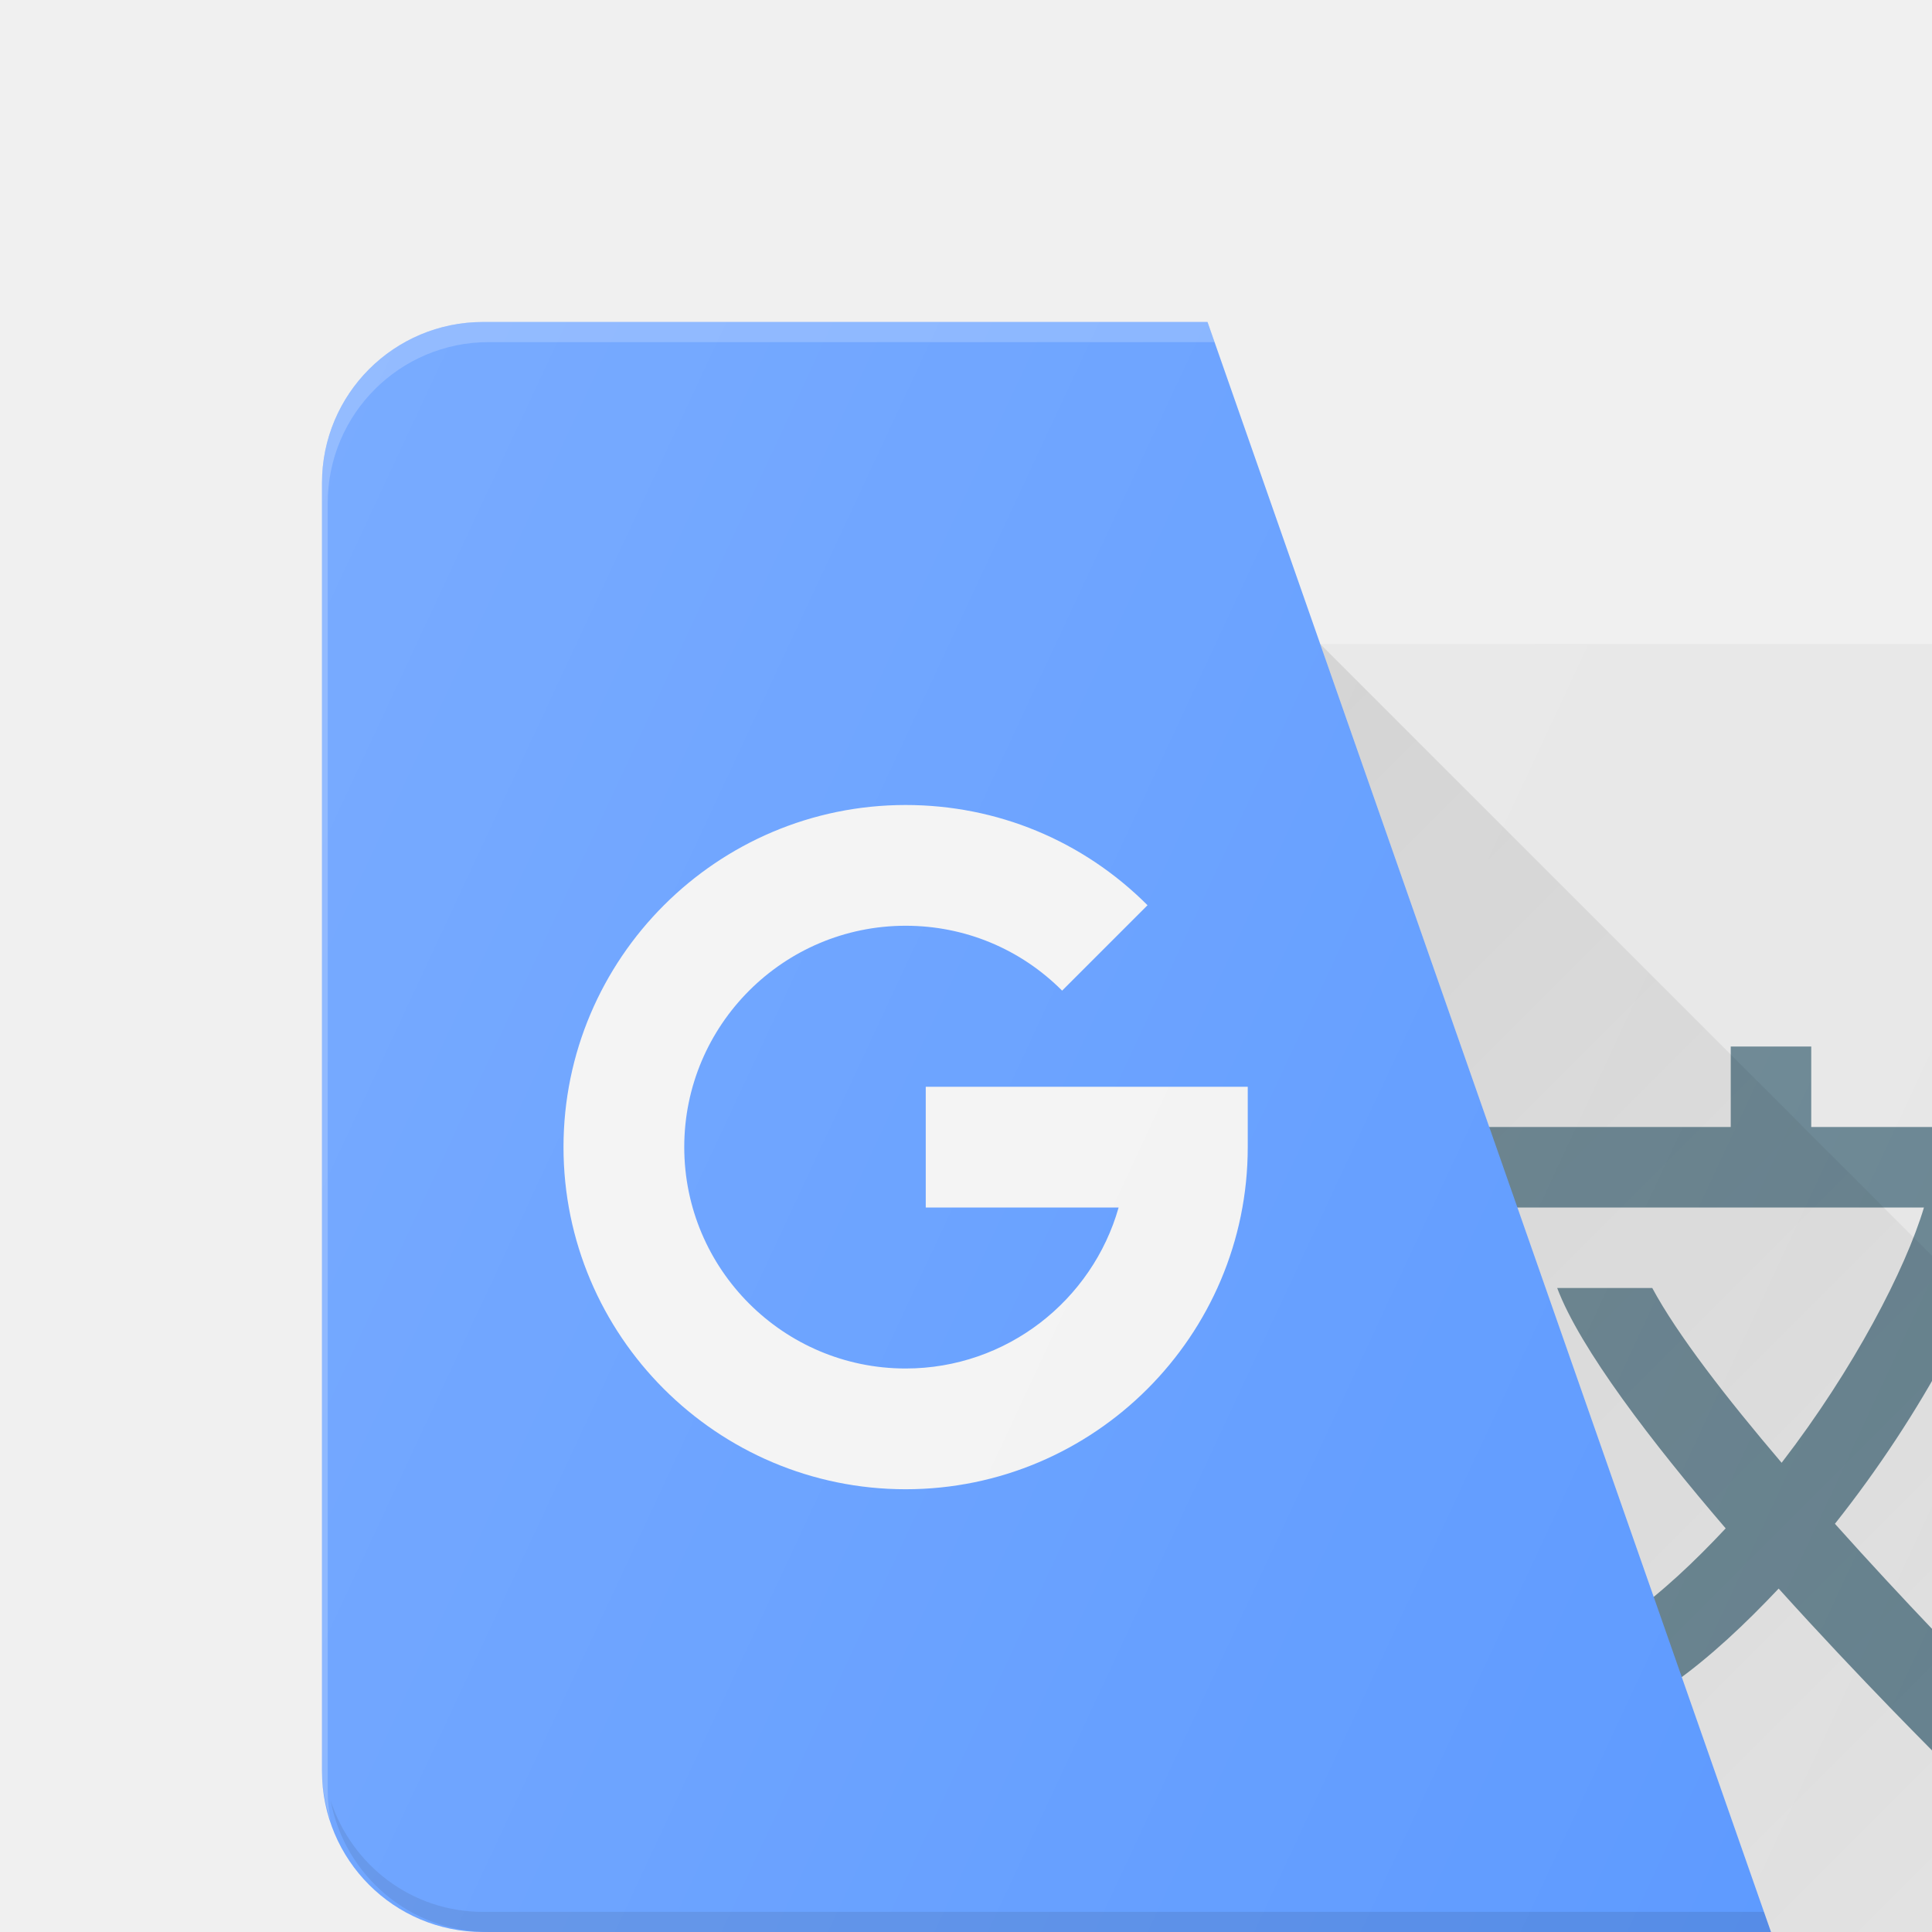
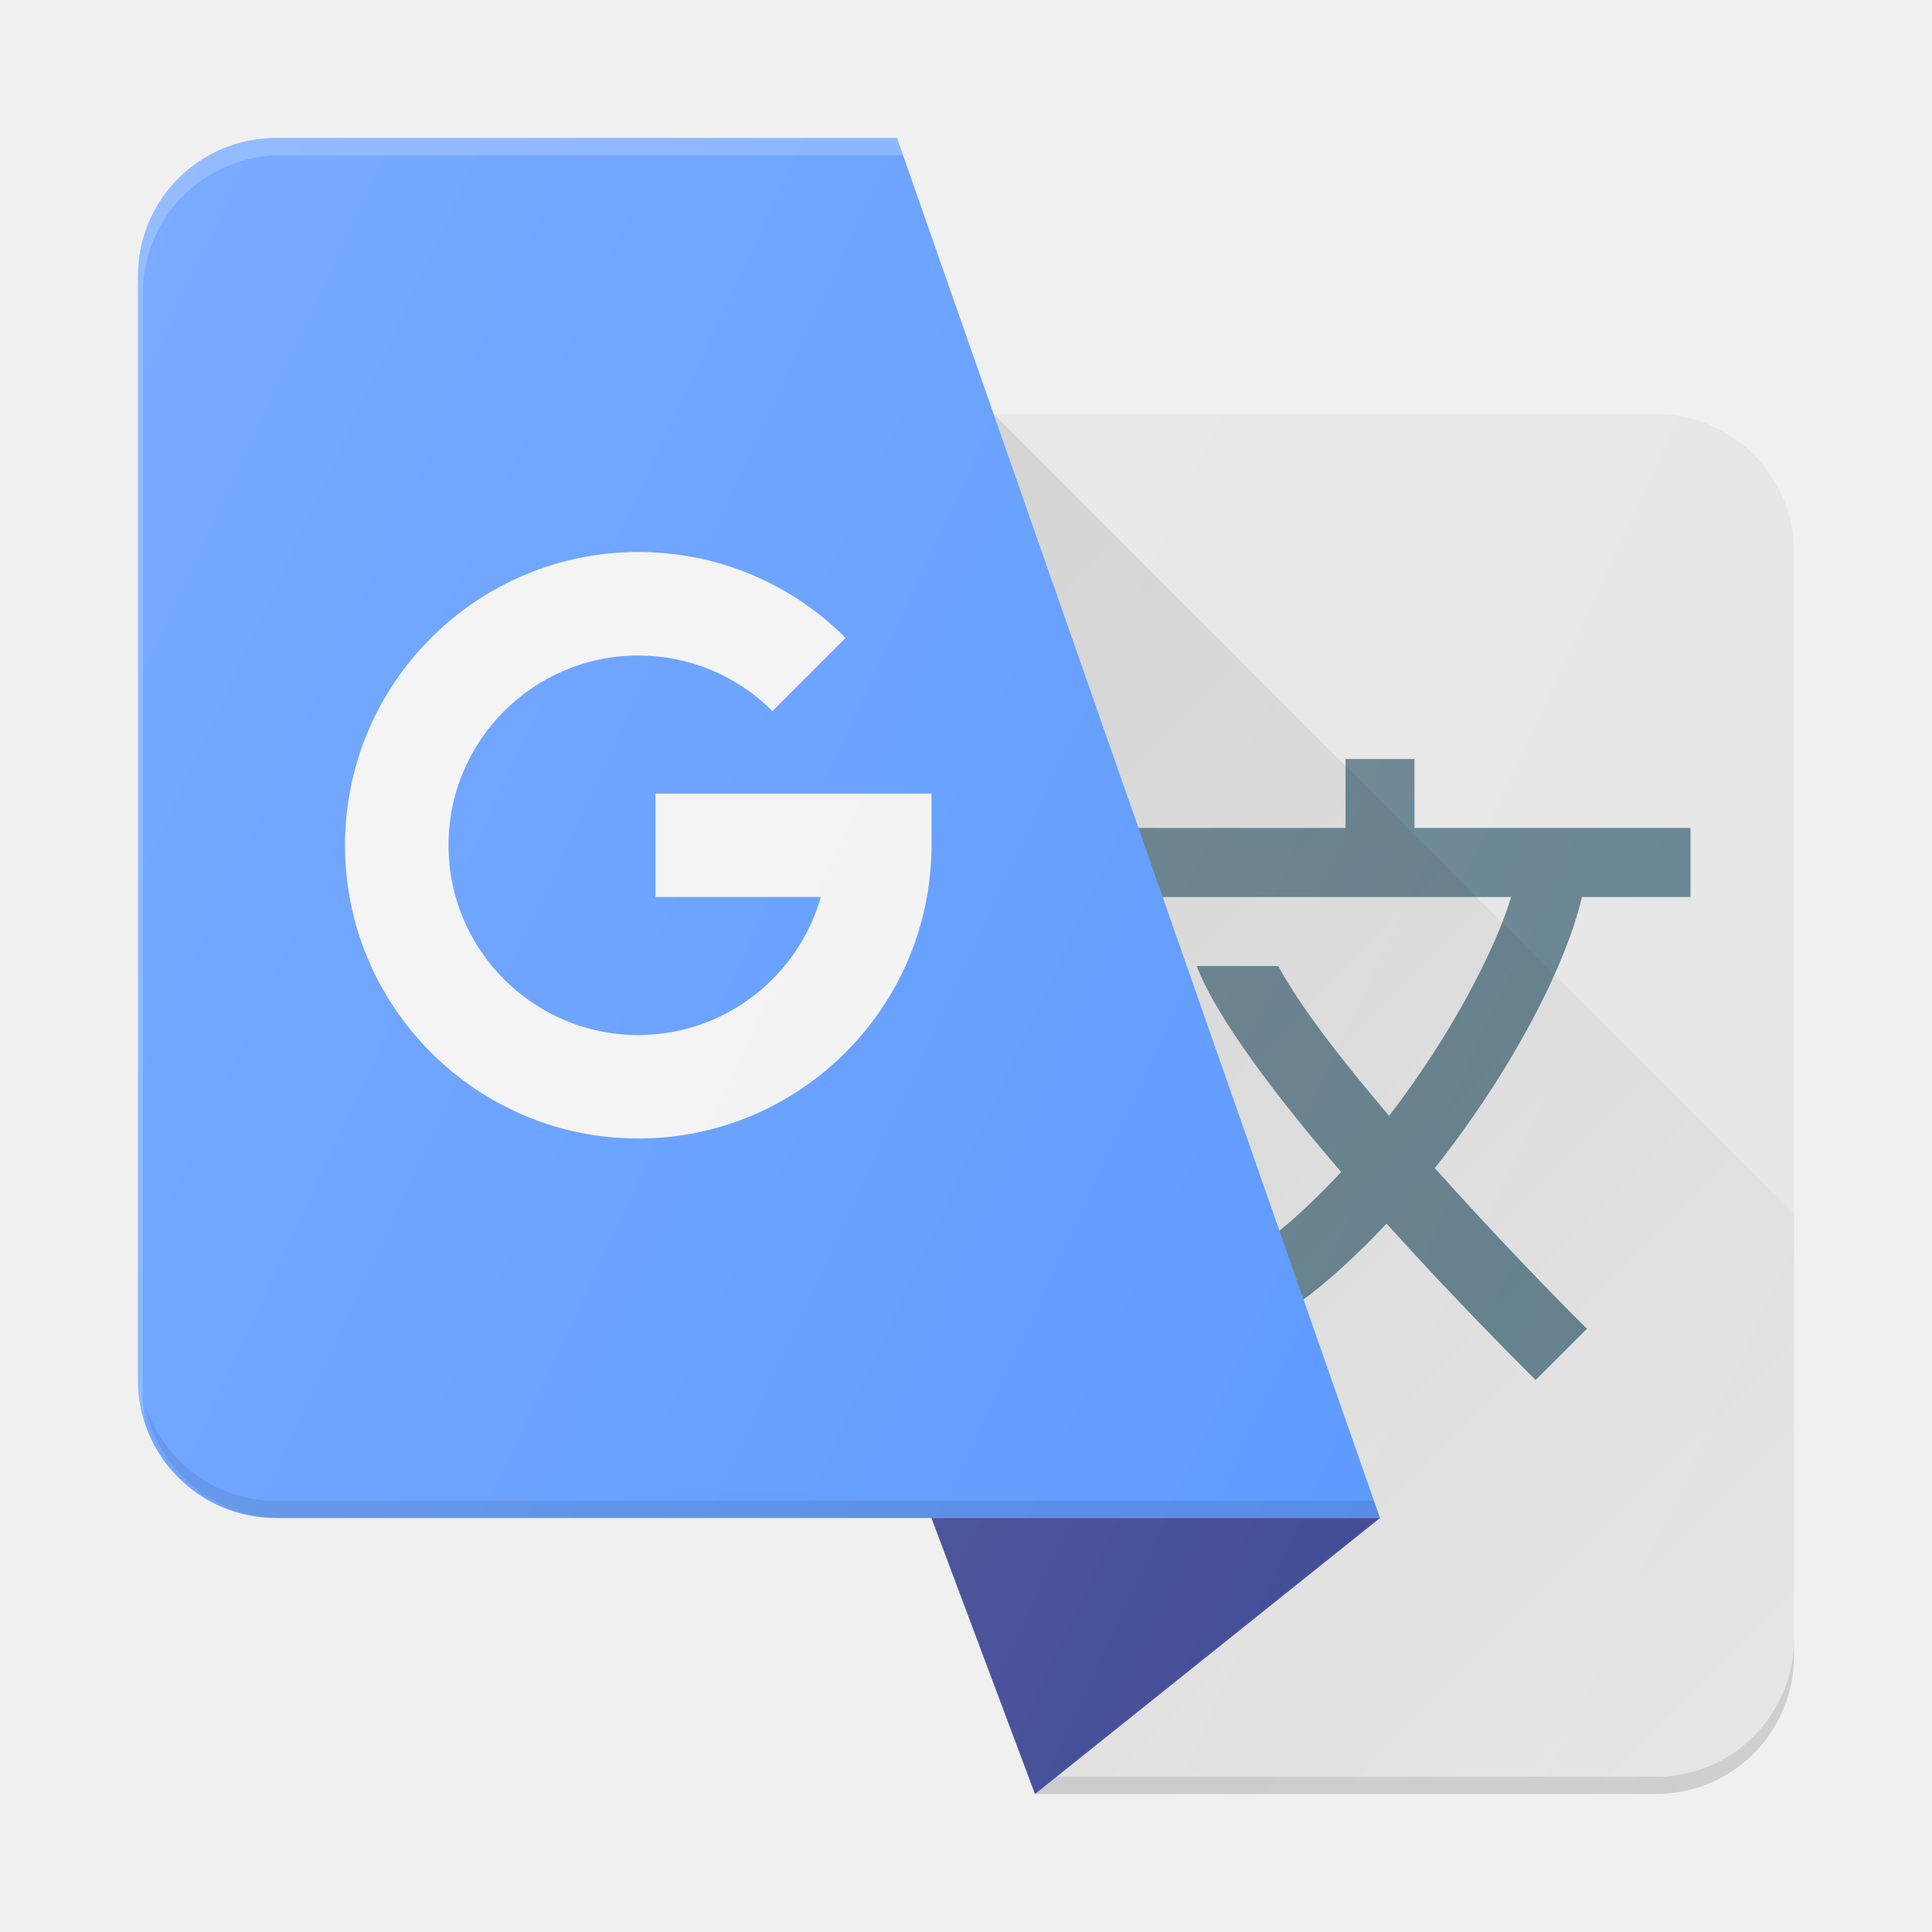
- <svg xmlns="http://www.w3.org/2000/svg" enable-background="new 0 0 24 24" id="Layer_1" version="1.1" viewBox="-4 -4 24 24" xml:space="preserve">
+ <svg xmlns="http://www.w3.org/2000/svg" enable-background="new 0 0 24 24" id="Layer_1" version="1.1" viewBox="-2 -2 28 28" xml:space="preserve">
  <g>
    <path d="M5.5,4H22c1.105,0,2,0.895,2,2v16c0,1.105-0.895,2-2,2h-9L5.5,4z" fill="#E6E6E6" />
    <path d="M14,11h5.9c-0.228,0.763-0.87,2.006-1.768,3.171   C17.446,13.366,16.835,12.577,16.525,12H15.344c0.284,0.754,1.177,1.919,2.093,2.986   c-0.383,0.409-0.789,0.795-1.227,1.106c-0.225,0.16-0.278,0.472-0.118,0.697   C16.19,16.927,16.344,17,16.5,17c0.1,0,0.201-0.03,0.289-0.092   c0.456-0.324,0.891-0.734,1.306-1.174C19.108,16.857,20.054,17.8,20.256,18   L21,17.257c-0.494-0.488-1.355-1.377-2.206-2.328   C19.889,13.55,20.699,11.998,20.926,11H22.5v-1h-4V9h-1v1H14V11z" fill="#64818E" />
    <path d="M11,0H2C0.895,0,0,0.895,0,2v16c0,1.105,0.895,2,2,2h16L11,0z" fill="#5796FF" />
    <path d="M13,24h9c1.105,0,2-0.895,2-2v-0.25c0,1.105-0.895,2-2,2h-9V24z" opacity="0.1" />
    <path d="M11,0H2C0.895,0,0,0.895,0,2v16c0,0.218,0.044,0.424,0.108,0.62   C0.085,18.5,0.071,18.377,0.071,18.25v-16c0-1.105,0.895-2,2-2h9.017L11,0z" fill="#FFFFFF" opacity="0.2" />
    <path d="M17.912,19.75H2c-0.887,0-1.63-0.581-1.892-1.38   C0.282,19.297,1.093,20,2.071,20H18L17.912,19.75z" opacity="0.1" />
    <path d="M7.25,14.5C4.907,14.5,3,12.593,3,10.25S4.907,6,7.25,6   c1.135,0,2.203,0.442,3.005,1.245L9.194,8.306C8.675,7.786,7.984,7.5,7.25,7.5   c-1.517,0-2.75,1.233-2.75,2.75S5.733,13,7.25,13c1.256,0,2.319-0.847,2.646-2H7.5V9.5h4v0.75   C11.5,12.593,9.593,14.5,7.25,14.5z" fill="#F2F2F2" />
    <polygon fill="#3C4693" points="18,20 13,24 11.5,20  " />
    <linearGradient gradientUnits="userSpaceOnUse" id="SVGID_1_" x1="7.55" x2="22.764" y1="8.85" y2="24.064">
      <stop offset="0" style="stop-color:#000000;stop-opacity:0.1" />
      <stop offset="1" style="stop-color:#000000;stop-opacity:0" />
    </linearGradient>
    <path d="M12.4,4v0L18,20l-5,4h9c1.105,0,2-0.895,2-2v-6.4L12.4,4z" fill="url(#SVGID_1_)" />
    <linearGradient gradientUnits="userSpaceOnUse" id="SVGID_2_" x1="-1.857" x2="25.857" y1="5.538" y2="18.462">
      <stop offset="0" style="stop-color:#FFFFFF;stop-opacity:0.2" />
      <stop offset="1" style="stop-color:#FFFFFF;stop-opacity:0" />
    </linearGradient>
    <path d="M22,4h-9.6L11,0H2C0.895,0,0,0.895,0,2v16c0,1.105,0.895,2,2,2h9.5l1.5,4h9   c1.105,0,2-0.895,2-2V6C24,4.895,23.105,4,22,4z" fill="url(#SVGID_2_)" />
  </g>
  <g />
  <g />
  <g />
  <g />
  <g />
  <g />
  <g />
  <g />
  <g />
  <g />
  <g />
  <g />
  <g />
  <g />
  <g />
</svg>
